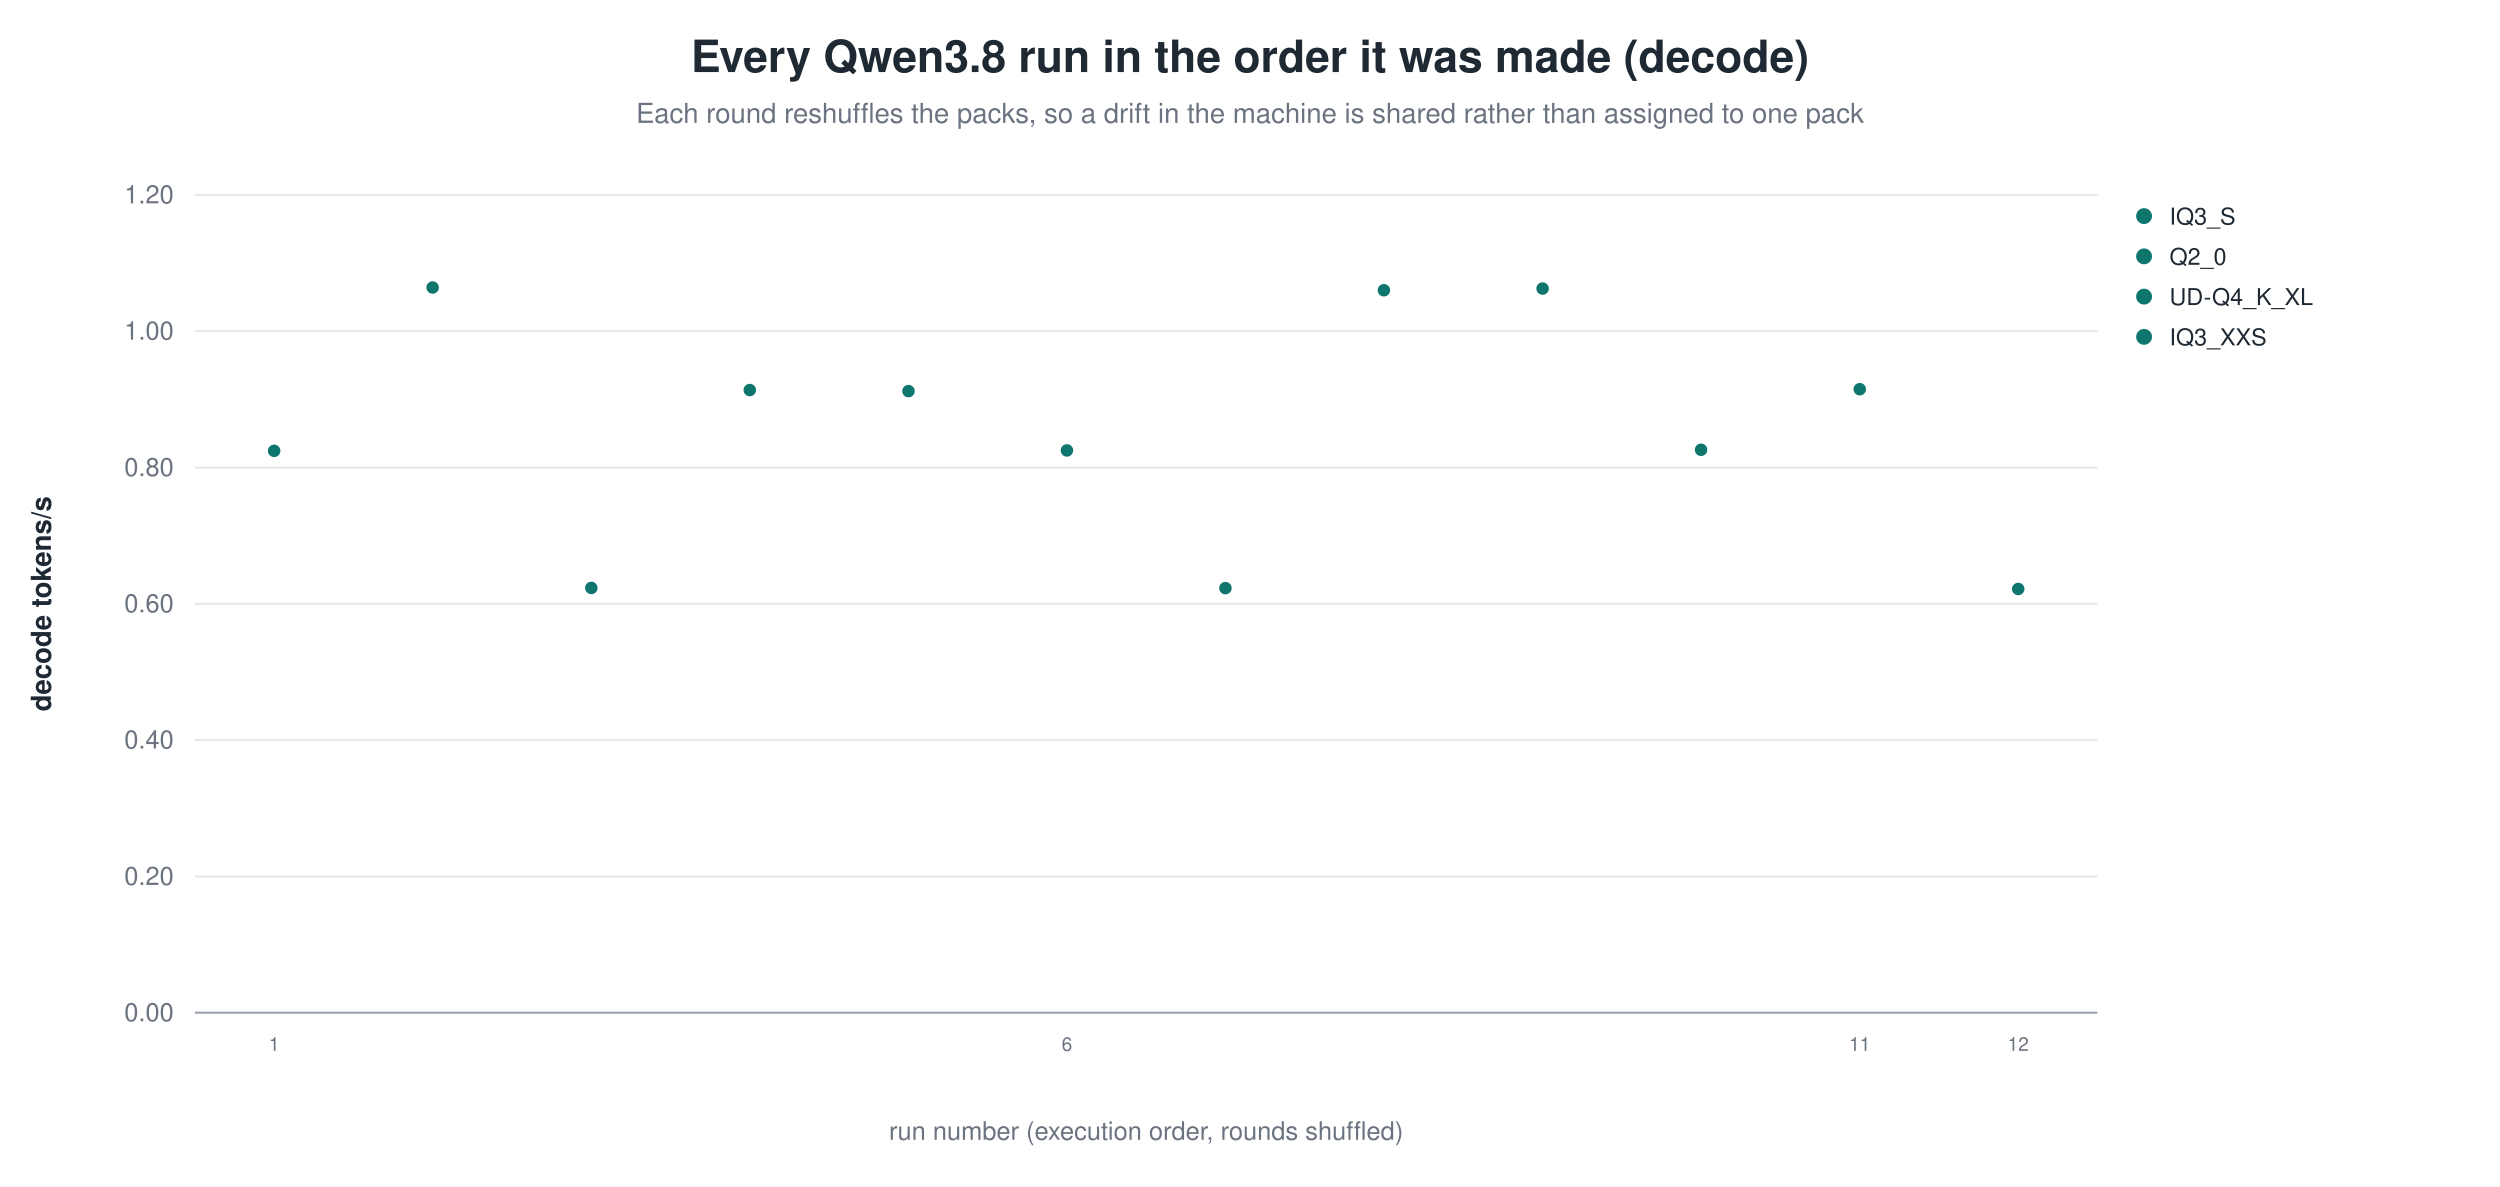
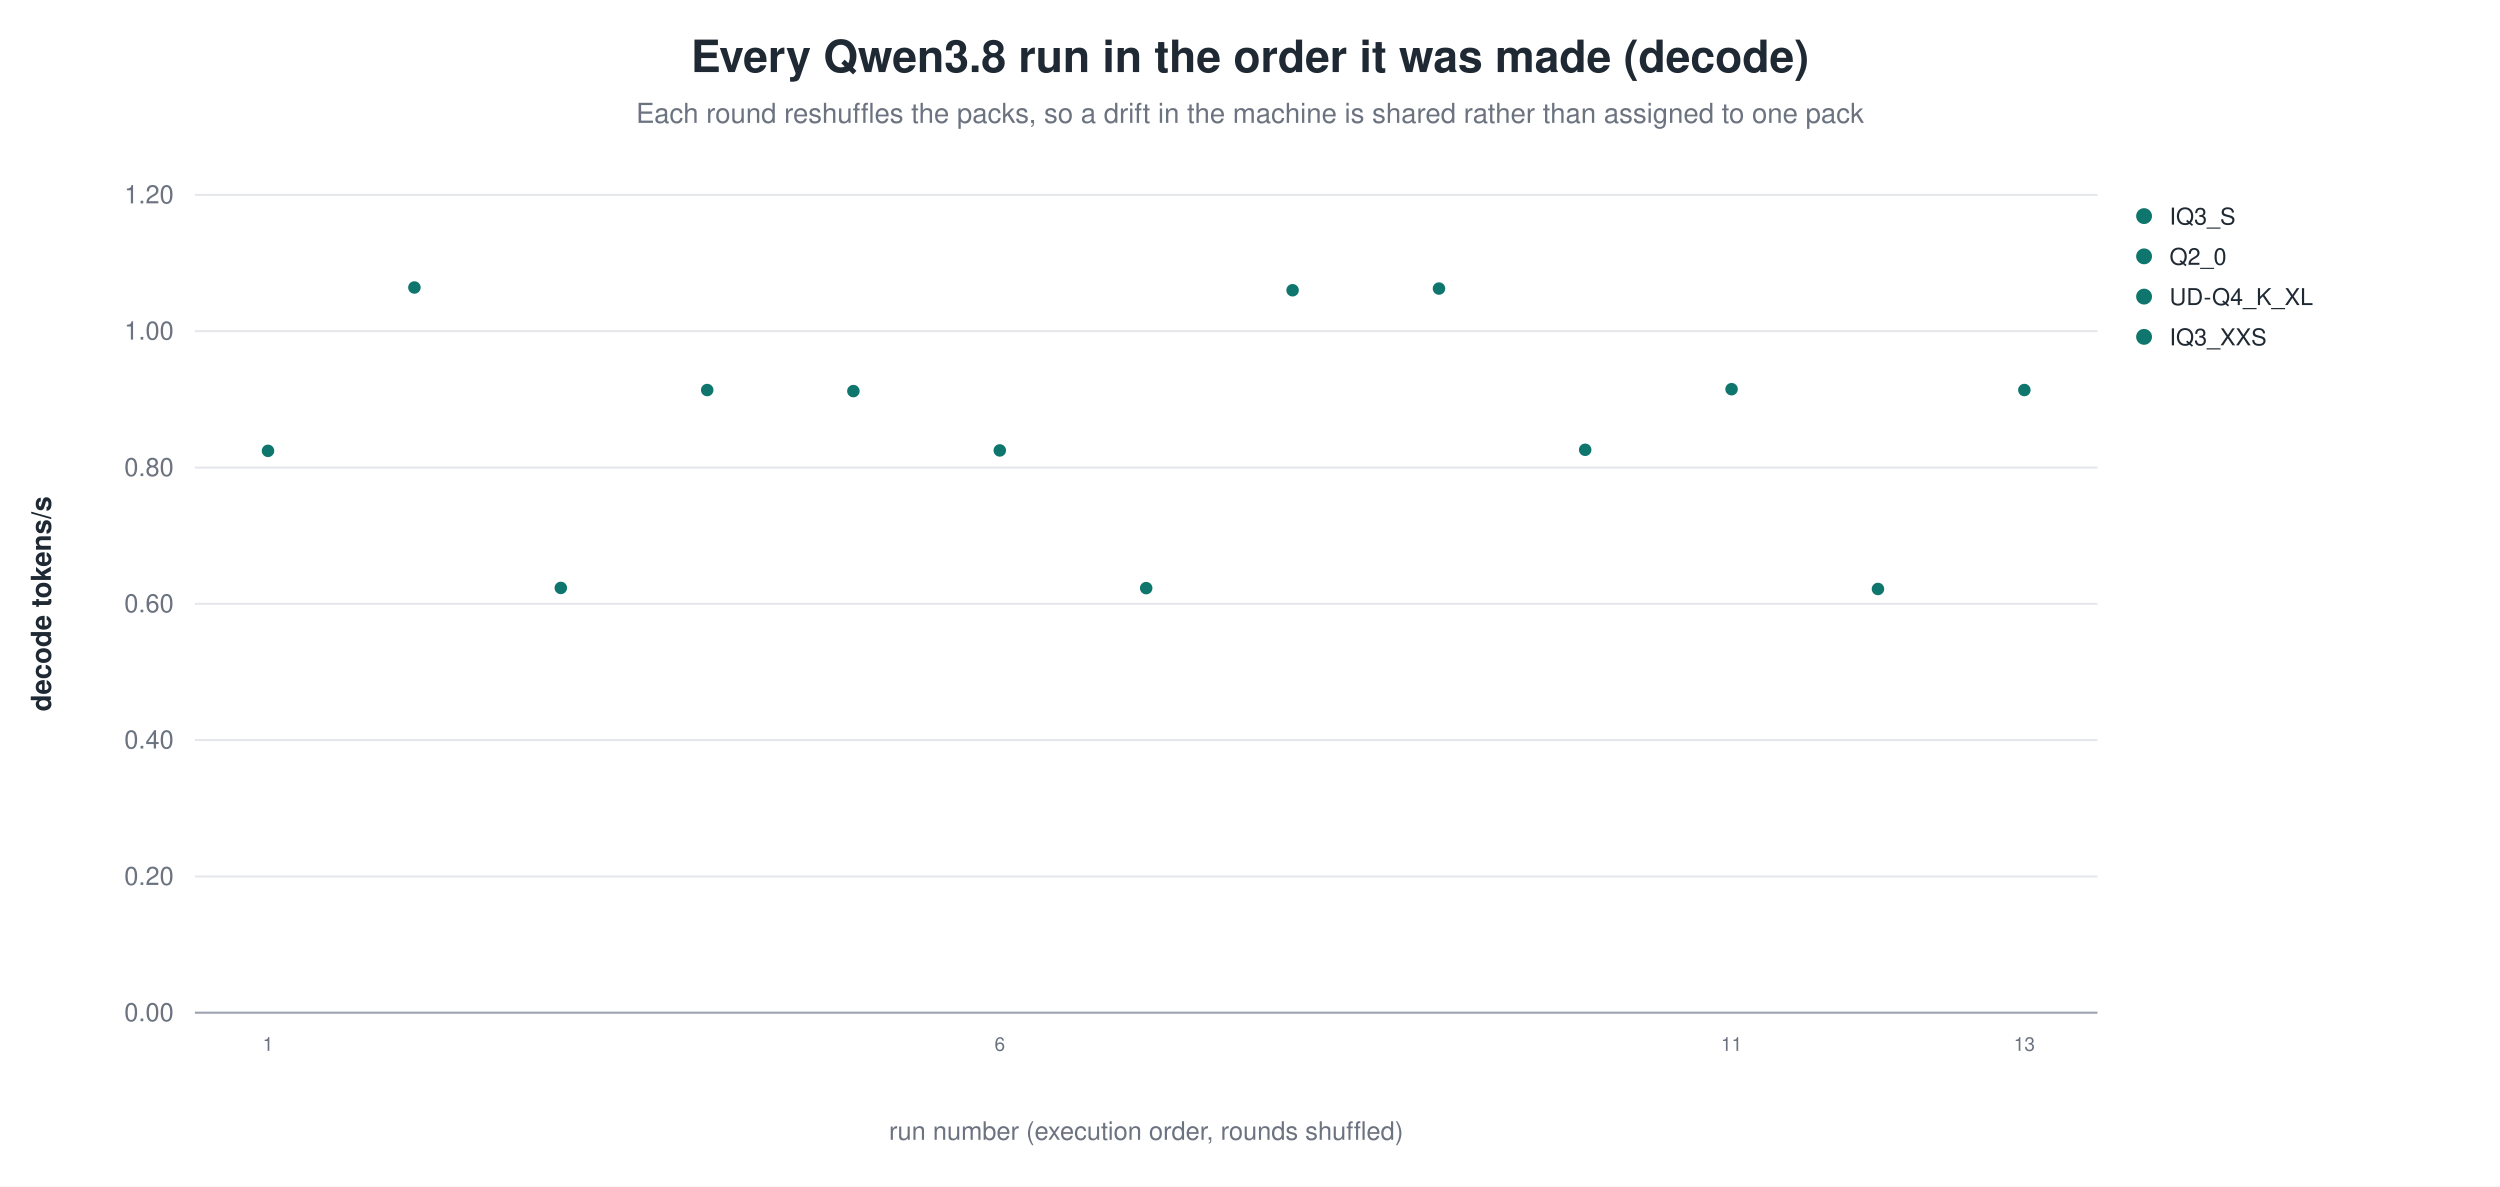
<svg xmlns="http://www.w3.org/2000/svg" width="1180" height="560" viewBox="0 0 1180 560" role="img" aria-label="Every Qwen3.8 run in the order it was made (decode)">
  <rect width="1180" height="560" fill="white" />
  <text x="590.0" y="34" text-anchor="middle" font-family="Helvetica, Arial, sans-serif" font-size="21" font-weight="600" fill="#1f2933">Every Qwen3.8 run in the order it was made (decode)</text>
  <text x="590.0" y="58" text-anchor="middle" font-family="Helvetica, Arial, sans-serif" font-size="13" fill="#6b7280">Each round reshuffles the packs, so a drift in the machine is shared rather than assigned to one pack</text>
  <line x1="92.0" y1="478.0" x2="990.0" y2="478.0" stroke="#9ca3af" stroke-width="1.0" />
  <text x="82.0" y="482.0" text-anchor="end" font-family="Helvetica, Arial, sans-serif" font-size="12" fill="#6b7280" font-weight="400">0.00</text>
  <line x1="92.0" y1="413.7" x2="990.0" y2="413.7" stroke="#e5e7eb" stroke-width="1.0" />
  <text x="82.0" y="417.7" text-anchor="end" font-family="Helvetica, Arial, sans-serif" font-size="12" fill="#6b7280" font-weight="400">0.20</text>
  <line x1="92.0" y1="349.3" x2="990.0" y2="349.3" stroke="#e5e7eb" stroke-width="1.0" />
  <text x="82.0" y="353.3" text-anchor="end" font-family="Helvetica, Arial, sans-serif" font-size="12" fill="#6b7280" font-weight="400">0.40</text>
  <line x1="92.0" y1="285.0" x2="990.0" y2="285.0" stroke="#e5e7eb" stroke-width="1.0" />
  <text x="82.0" y="289.0" text-anchor="end" font-family="Helvetica, Arial, sans-serif" font-size="12" fill="#6b7280" font-weight="400">0.60</text>
  <line x1="92.0" y1="220.7" x2="990.0" y2="220.7" stroke="#e5e7eb" stroke-width="1.0" />
  <text x="82.0" y="224.7" text-anchor="end" font-family="Helvetica, Arial, sans-serif" font-size="12" fill="#6b7280" font-weight="400">0.80</text>
  <line x1="92.0" y1="156.3" x2="990.0" y2="156.3" stroke="#e5e7eb" stroke-width="1.0" />
  <text x="82.0" y="160.3" text-anchor="end" font-family="Helvetica, Arial, sans-serif" font-size="12" fill="#6b7280" font-weight="400">1.00</text>
  <line x1="92.0" y1="92.0" x2="990.0" y2="92.0" stroke="#e5e7eb" stroke-width="1.0" />
  <text x="82.0" y="96.0" text-anchor="end" font-family="Helvetica, Arial, sans-serif" font-size="12" fill="#6b7280" font-weight="400">1.20</text>
  <text x="24.0" y="285.0" text-anchor="middle" font-family="Helvetica, Arial, sans-serif" font-size="13" fill="#1f2933" font-weight="600" transform="rotate(-90.0 24.0 285.0)">decode tokens/s</text>
-   <circle cx="129.4" cy="212.8" r="3.4" fill="#0f766e" stroke="white" stroke-width="0.9" opacity="1.00" />
-   <text x="129.4" y="496.0" text-anchor="middle" font-family="Helvetica, Arial, sans-serif" font-size="9" fill="#6b7280" font-weight="400">1</text>
-   <circle cx="204.2" cy="135.7" r="3.4" fill="#0f766e" stroke="white" stroke-width="0.9" opacity="1.00" />
-   <circle cx="279.1" cy="277.5" r="3.4" fill="#0f766e" stroke="white" stroke-width="0.9" opacity="1.00" />
-   <circle cx="353.9" cy="184.1" r="3.4" fill="#0f766e" stroke="white" stroke-width="0.9" opacity="1.00" />
-   <circle cx="428.8" cy="184.6" r="3.4" fill="#0f766e" stroke="white" stroke-width="0.9" opacity="1.00" />
-   <circle cx="503.6" cy="212.6" r="3.4" fill="#0f766e" stroke="white" stroke-width="0.9" opacity="1.00" />
-   <text x="503.6" y="496.0" text-anchor="middle" font-family="Helvetica, Arial, sans-serif" font-size="9" fill="#6b7280" font-weight="400">6</text>
-   <circle cx="578.4" cy="277.6" r="3.4" fill="#0f766e" stroke="white" stroke-width="0.9" opacity="1.00" />
-   <circle cx="653.2" cy="137.0" r="3.4" fill="#0f766e" stroke="white" stroke-width="0.9" opacity="1.00" />
-   <circle cx="728.1" cy="136.2" r="3.4" fill="#0f766e" stroke="white" stroke-width="0.9" opacity="1.00" />
-   <circle cx="802.9" cy="212.3" r="3.4" fill="#0f766e" stroke="white" stroke-width="0.9" opacity="1.00" />
-   <circle cx="877.8" cy="183.7" r="3.4" fill="#0f766e" stroke="white" stroke-width="0.9" opacity="1.00" />
-   <text x="877.8" y="496.0" text-anchor="middle" font-family="Helvetica, Arial, sans-serif" font-size="9" fill="#6b7280" font-weight="400">11</text>
-   <circle cx="952.6" cy="278.0" r="3.4" fill="#0f766e" stroke="white" stroke-width="0.9" opacity="1.00" />
-   <text x="952.6" y="496.0" text-anchor="middle" font-family="Helvetica, Arial, sans-serif" font-size="9" fill="#6b7280" font-weight="400">12</text>
+   <circle cx="126.5" cy="212.8" r="3.4" fill="#0f766e" stroke="white" stroke-width="0.9" opacity="1.00" />
+   <text x="126.5" y="496.0" text-anchor="middle" font-family="Helvetica, Arial, sans-serif" font-size="9" fill="#6b7280" font-weight="400">1</text>
+   <circle cx="195.6" cy="135.7" r="3.4" fill="#0f766e" stroke="white" stroke-width="0.9" opacity="1.00" />
+   <circle cx="264.7" cy="277.5" r="3.4" fill="#0f766e" stroke="white" stroke-width="0.9" opacity="1.00" />
+   <circle cx="333.8" cy="184.1" r="3.4" fill="#0f766e" stroke="white" stroke-width="0.9" opacity="1.00" />
+   <circle cx="402.8" cy="184.6" r="3.4" fill="#0f766e" stroke="white" stroke-width="0.9" opacity="1.00" />
+   <circle cx="471.9" cy="212.6" r="3.4" fill="#0f766e" stroke="white" stroke-width="0.9" opacity="1.00" />
+   <text x="471.9" y="496.0" text-anchor="middle" font-family="Helvetica, Arial, sans-serif" font-size="9" fill="#6b7280" font-weight="400">6</text>
+   <circle cx="541.0" cy="277.6" r="3.4" fill="#0f766e" stroke="white" stroke-width="0.9" opacity="1.00" />
+   <circle cx="610.1" cy="137.0" r="3.4" fill="#0f766e" stroke="white" stroke-width="0.9" opacity="1.00" />
+   <circle cx="679.2" cy="136.2" r="3.4" fill="#0f766e" stroke="white" stroke-width="0.9" opacity="1.00" />
+   <circle cx="748.2" cy="212.3" r="3.4" fill="#0f766e" stroke="white" stroke-width="0.9" opacity="1.00" />
+   <circle cx="817.3" cy="183.7" r="3.4" fill="#0f766e" stroke="white" stroke-width="0.9" opacity="1.00" />
+   <text x="817.3" y="496.0" text-anchor="middle" font-family="Helvetica, Arial, sans-serif" font-size="9" fill="#6b7280" font-weight="400">11</text>
+   <circle cx="886.4" cy="278.0" r="3.4" fill="#0f766e" stroke="white" stroke-width="0.9" opacity="1.00" />
+   <circle cx="955.5" cy="184.1" r="3.4" fill="#0f766e" stroke="white" stroke-width="0.9" opacity="1.00" />
+   <text x="955.5" y="496.0" text-anchor="middle" font-family="Helvetica, Arial, sans-serif" font-size="9" fill="#6b7280" font-weight="400">13</text>
  <circle cx="1012.0" cy="102.0" r="4.2" fill="#0f766e" stroke="white" stroke-width="0.9" opacity="1.00" />
  <text x="1024.0" y="106.0" text-anchor="start" font-family="Helvetica, Arial, sans-serif" font-size="11" fill="#1f2933" font-weight="400">IQ3_S</text>
  <circle cx="1012.0" cy="121.0" r="4.2" fill="#0f766e" stroke="white" stroke-width="0.9" opacity="1.00" />
  <text x="1024.0" y="125.0" text-anchor="start" font-family="Helvetica, Arial, sans-serif" font-size="11" fill="#1f2933" font-weight="400">Q2_0</text>
  <circle cx="1012.0" cy="140.0" r="4.2" fill="#0f766e" stroke="white" stroke-width="0.9" opacity="1.00" />
  <text x="1024.0" y="144.0" text-anchor="start" font-family="Helvetica, Arial, sans-serif" font-size="11" fill="#1f2933" font-weight="400">UD-Q4_K_XL</text>
  <circle cx="1012.0" cy="159.0" r="4.2" fill="#0f766e" stroke="white" stroke-width="0.9" opacity="1.00" />
  <text x="1024.0" y="163.0" text-anchor="start" font-family="Helvetica, Arial, sans-serif" font-size="11" fill="#1f2933" font-weight="400">IQ3_XXS</text>
  <text x="541.0" y="538.0" text-anchor="middle" font-family="Helvetica, Arial, sans-serif" font-size="12" fill="#6b7280" font-weight="400">run number (execution order, rounds shuffled)</text>
</svg>
